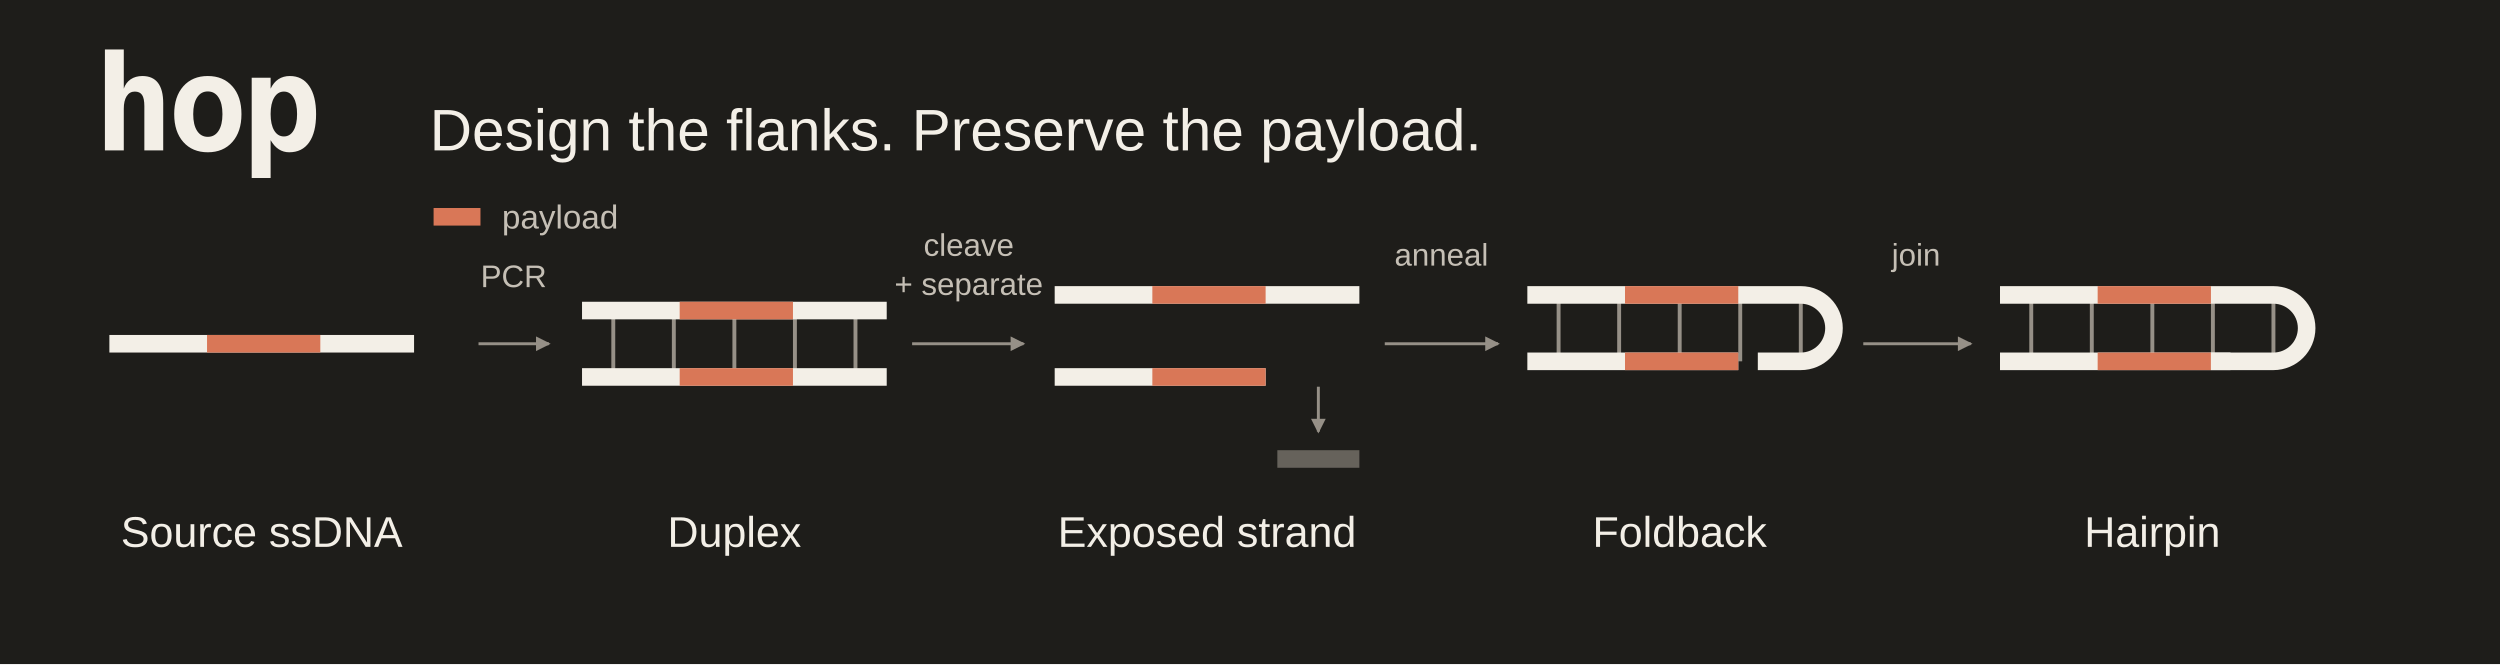
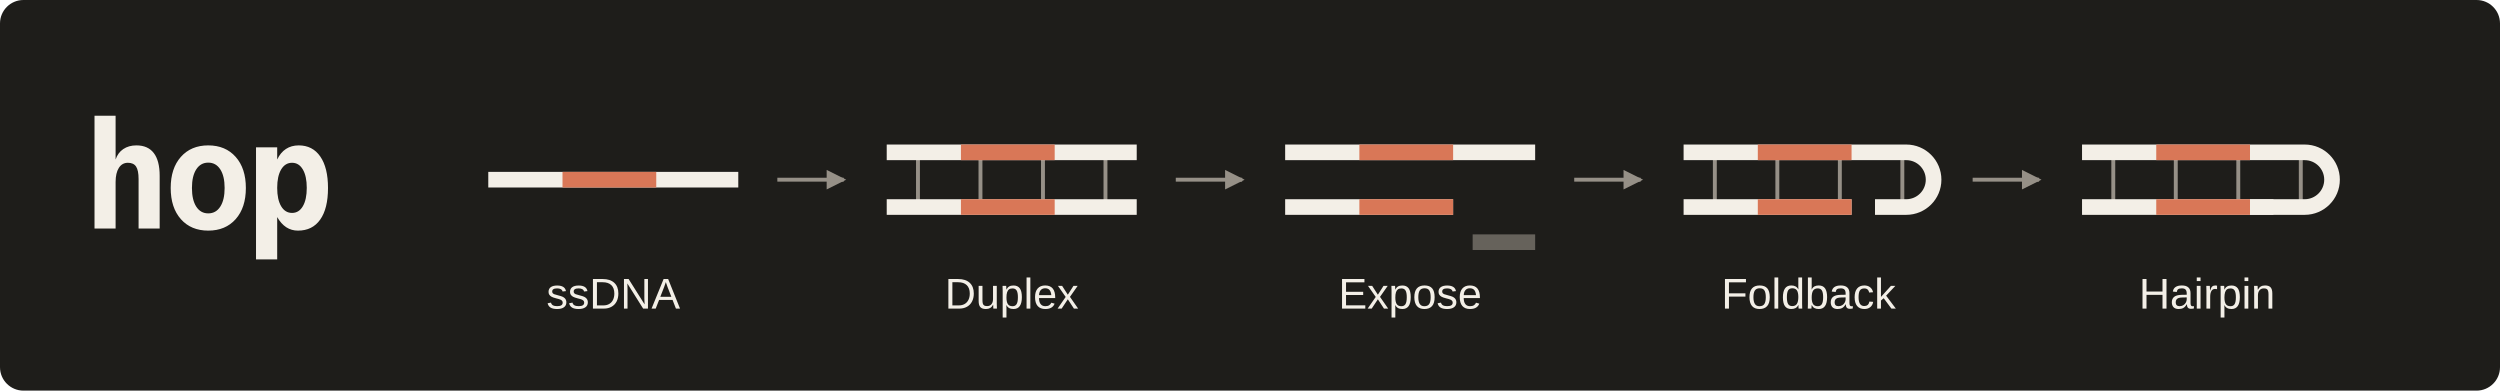
- <svg xmlns="http://www.w3.org/2000/svg" width="1280" height="340" viewBox="0 0 1280 340" fill="none" role="img" aria-labelledby="title desc">
-   <rect width="1280" height="340" fill="#1E1D1A" />
+ <svg xmlns="http://www.w3.org/2000/svg" width="1280" height="200" viewBox="0 0 1280 200" fill="none" role="img" aria-labelledby="title desc">
+   <rect width="1280" height="200" rx="12" fill="#1E1D1A" />
  <defs>
    <marker id="arrow" viewBox="0 0 8 8" refX="7" refY="4" markerWidth="5" markerHeight="5" orient="auto-start-reverse">
      <path d="M0 0L8 4L0 8" fill="#969087" />
    </marker>
  </defs>
  <g font-family="Arial, Helvetica, sans-serif">
-     <text x="48" y="77" fill="#F3EFE7" font-family="Menlo, Monaco, Consolas, monospace" font-size="68" font-weight="700" letter-spacing="-3">hop</text>
-     <text x="220" y="77" fill="#F3EFE7" font-size="30">Design the flanks. Preserve the payload.</text>
-     <path d="M222 111H246" stroke="#D97757" stroke-width="9" />
-     <text x="257" y="117" fill="#C5BFB5" font-size="17">payload</text>
-     <g data-stage="source-ssdna" transform="translate(56 0)">
-       <path d="M0 176H156" stroke="#F3EFE7" stroke-width="9" />
-       <path d="M50 176H108" stroke="#D97757" stroke-width="9" />
-       <text x="78" y="280" fill="#F3EFE7" font-size="22" text-anchor="middle">Source ssDNA</text>
+     <text x="42" y="117" fill="#F3EFE7" font-family="Menlo, Monaco, Consolas, monospace" font-size="76" font-weight="700" letter-spacing="-4">hop</text>
+     <g data-stage="source-ssdna" transform="translate(250 -84)">
+       <path d="M0 176H128" stroke="#F3EFE7" stroke-width="8" />
+       <path d="M38 176H86" stroke="#D97757" stroke-width="8" />
+       <text x="64" y="242" fill="#F3EFE7" font-size="22" text-anchor="middle">ssDNA</text>
    </g>
    <g data-operation="template-copy">
-       <path d="M245 176H281" stroke="#969087" stroke-width="1.5" marker-end="url(#arrow)" />
-       <text x="263" y="147" fill="#C5BFB5" font-size="16" text-anchor="middle">PCR</text>
+       <path d="M398 92H432" stroke="#969087" stroke-width="2" marker-end="url(#arrow)" />
    </g>
-     <g data-stage="source-duplex" transform="translate(298 0)">
-       <path d="M16 159V193M47 159V193M78 159V193M109 159V193M140 159V193" stroke="#969087" stroke-width="2" />
-       <path d="M0 159H156M0 193H156" stroke="#F3EFE7" stroke-width="9" />
-       <path d="M50 159H108M50 193H108" stroke="#D97757" stroke-width="9" />
-       <text x="78" y="280" fill="#F3EFE7" font-size="22" text-anchor="middle">Duplex</text>
+     <g data-stage="source-duplex" transform="translate(454 -84)">
+       <path d="M16 162V190M48 162V190M80 162V190M112 162V190" stroke="#969087" stroke-width="2" />
+       <path d="M0 162H128M0 190H128" stroke="#F3EFE7" stroke-width="8" />
+       <path d="M38 162H86M38 190H86" stroke="#D97757" stroke-width="8" />
+       <text x="64" y="242" fill="#F3EFE7" font-size="22" text-anchor="middle">Duplex</text>
    </g>
    <g data-operation="cleave-and-separate">
-       <path d="M467 176H524" stroke="#969087" stroke-width="1.5" marker-end="url(#arrow)" />
-       <text x="496" y="131" fill="#C5BFB5" font-size="16" text-anchor="middle">cleave</text>
-       <text x="496" y="151" fill="#C5BFB5" font-size="16" text-anchor="middle">+ separate</text>
+       <path d="M602 92H636" stroke="#969087" stroke-width="2" marker-end="url(#arrow)" />
    </g>
-     <g data-stage="strand-exposure" transform="translate(540 0)">
-       <path d="M0 151H156M0 193H108" stroke="#F3EFE7" stroke-width="9" />
-       <path d="M50 151H108M50 193H108" stroke="#D97757" stroke-width="9" />
-       <path id="removed-fragment" d="M114 235H156" stroke="#969087" stroke-width="9" opacity="0.6" />
-       <path d="M135 198V221" stroke="#969087" stroke-width="1.5" marker-end="url(#arrow)" />
-       <text x="78" y="280" fill="#F3EFE7" font-size="22" text-anchor="middle">Exposed strand</text>
+     <g data-stage="strand-exposure" transform="translate(658 -84)">
+       <path d="M0 162H128M0 190H86" stroke="#F3EFE7" stroke-width="8" />
+       <path d="M38 162H86M38 190H86" stroke="#D97757" stroke-width="8" />
+       <path id="removed-fragment" d="M96 208H128" stroke="#969087" stroke-width="8" opacity="0.6" />
+       <text x="64" y="242" fill="#F3EFE7" font-size="22" text-anchor="middle">Expose</text>
    </g>
    <g data-operation="associate">
-       <path d="M709 176H767" stroke="#969087" stroke-width="1.5" marker-end="url(#arrow)" />
-       <text x="738" y="136" fill="#C5BFB5" font-size="16" text-anchor="middle">anneal</text>
+       <path d="M806 92H840" stroke="#969087" stroke-width="2" marker-end="url(#arrow)" />
    </g>
-     <g data-stage="foldback" transform="translate(782 0)">
-       <path d="M16 151V185M47 151V185M78 151V185M109 151V185M140 151V185" stroke="#969087" stroke-width="2" />
-       <path d="M0 151H140A17 17 0 0 1 140 185H118M0 185H108" stroke="#F3EFE7" stroke-width="9" />
-       <path d="M50 151H108M50 185H108" stroke="#D97757" stroke-width="9" />
-       <text x="78" y="280" fill="#F3EFE7" font-size="22" text-anchor="middle">Foldback</text>
+     <g data-stage="foldback" transform="translate(862 -84)">
+       <path d="M16 162V190M48 162V190M80 162V190M112 162V190" stroke="#969087" stroke-width="2" />
+       <path d="M0 162H114A14 14 0 0 1 114 190H98M0 190H86" stroke="#F3EFE7" stroke-width="8" />
+       <path d="M38 162H86M38 190H86" stroke="#D97757" stroke-width="8" />
+       <text x="64" y="242" fill="#F3EFE7" font-size="22" text-anchor="middle">Foldback</text>
    </g>
    <g data-operation="join">
-       <path d="M954 176H1009" stroke="#969087" stroke-width="1.5" marker-end="url(#arrow)" />
-       <text x="981" y="136" fill="#C5BFB5" font-size="16" text-anchor="middle">join</text>
+       <path d="M1010 92H1044" stroke="#969087" stroke-width="2" marker-end="url(#arrow)" />
    </g>
-     <g data-stage="hairpin" transform="translate(1024 0)">
-       <path d="M16 151V185M47 151V185M78 151V185M109 151V185M140 151V185" stroke="#969087" stroke-width="2" />
-       <path id="hairpin-backbone" d="M0 151H140A17 17 0 0 1 140 185H0" stroke="#F3EFE7" stroke-width="9" />
-       <path d="M50 151H108M50 185H108" stroke="#D97757" stroke-width="9" />
-       <path id="joining-bond" d="M108 185H118" stroke="#F3EFE7" stroke-width="9" />
-       <text x="78" y="280" fill="#F3EFE7" font-size="22" text-anchor="middle">Hairpin</text>
+     <g data-stage="hairpin" transform="translate(1066 -84)">
+       <path d="M16 162V190M48 162V190M80 162V190M112 162V190" stroke="#969087" stroke-width="2" />
+       <path id="hairpin-backbone" d="M0 162H114A14 14 0 0 1 114 190H0" stroke="#F3EFE7" stroke-width="8" />
+       <path d="M38 162H86M38 190H86" stroke="#D97757" stroke-width="8" />
+       <path id="joining-bond" d="M86 190H98" stroke="#F3EFE7" stroke-width="8" />
+       <text x="64" y="242" fill="#F3EFE7" font-size="22" text-anchor="middle">Hairpin</text>
    </g>
  </g>
</svg>
